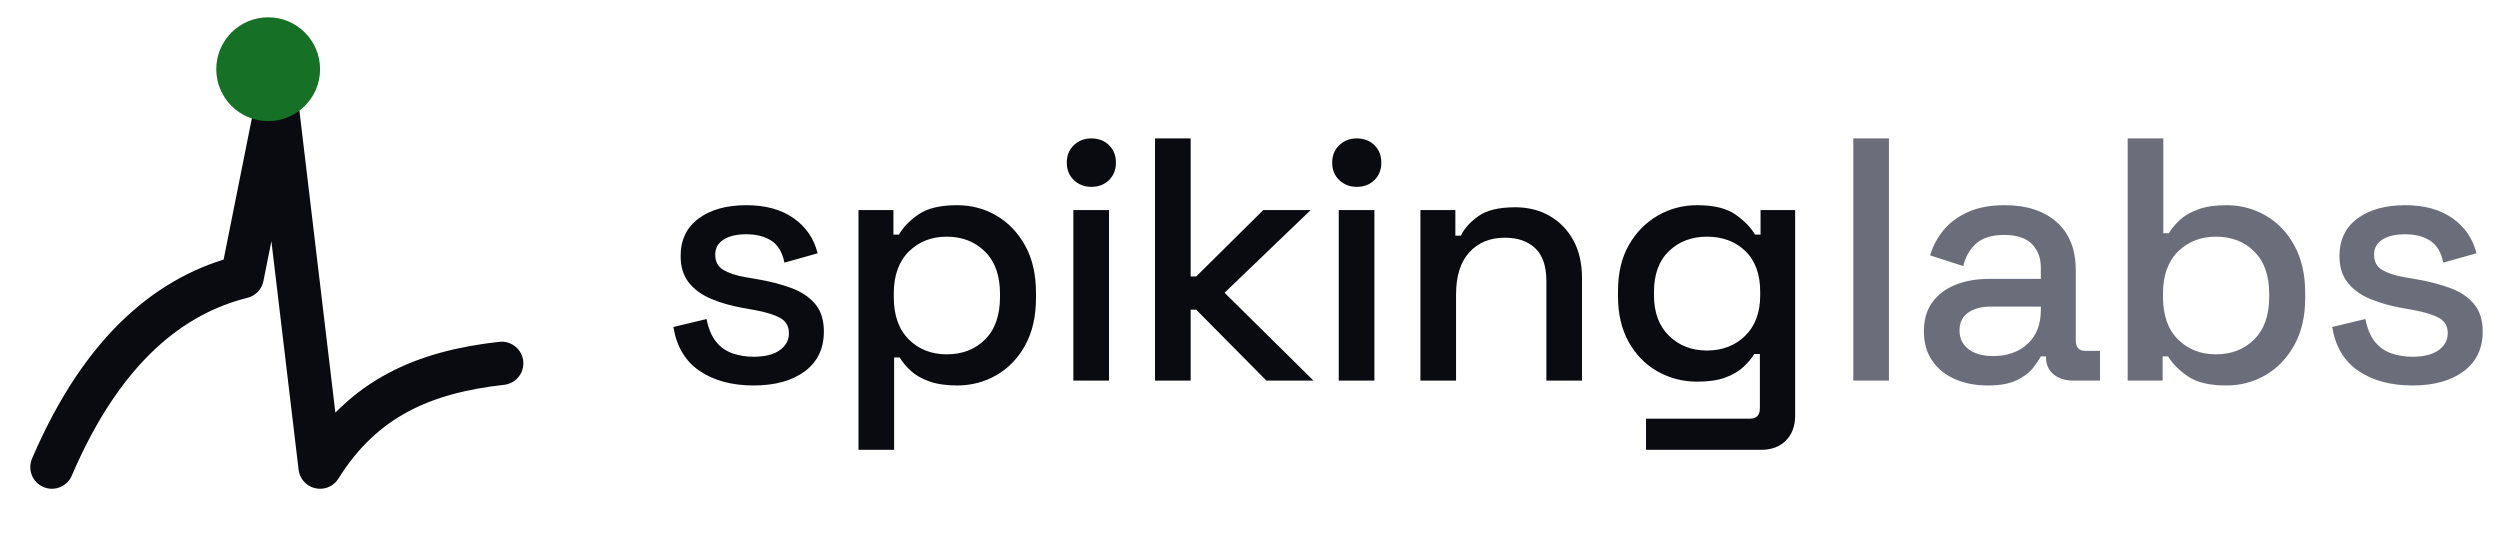
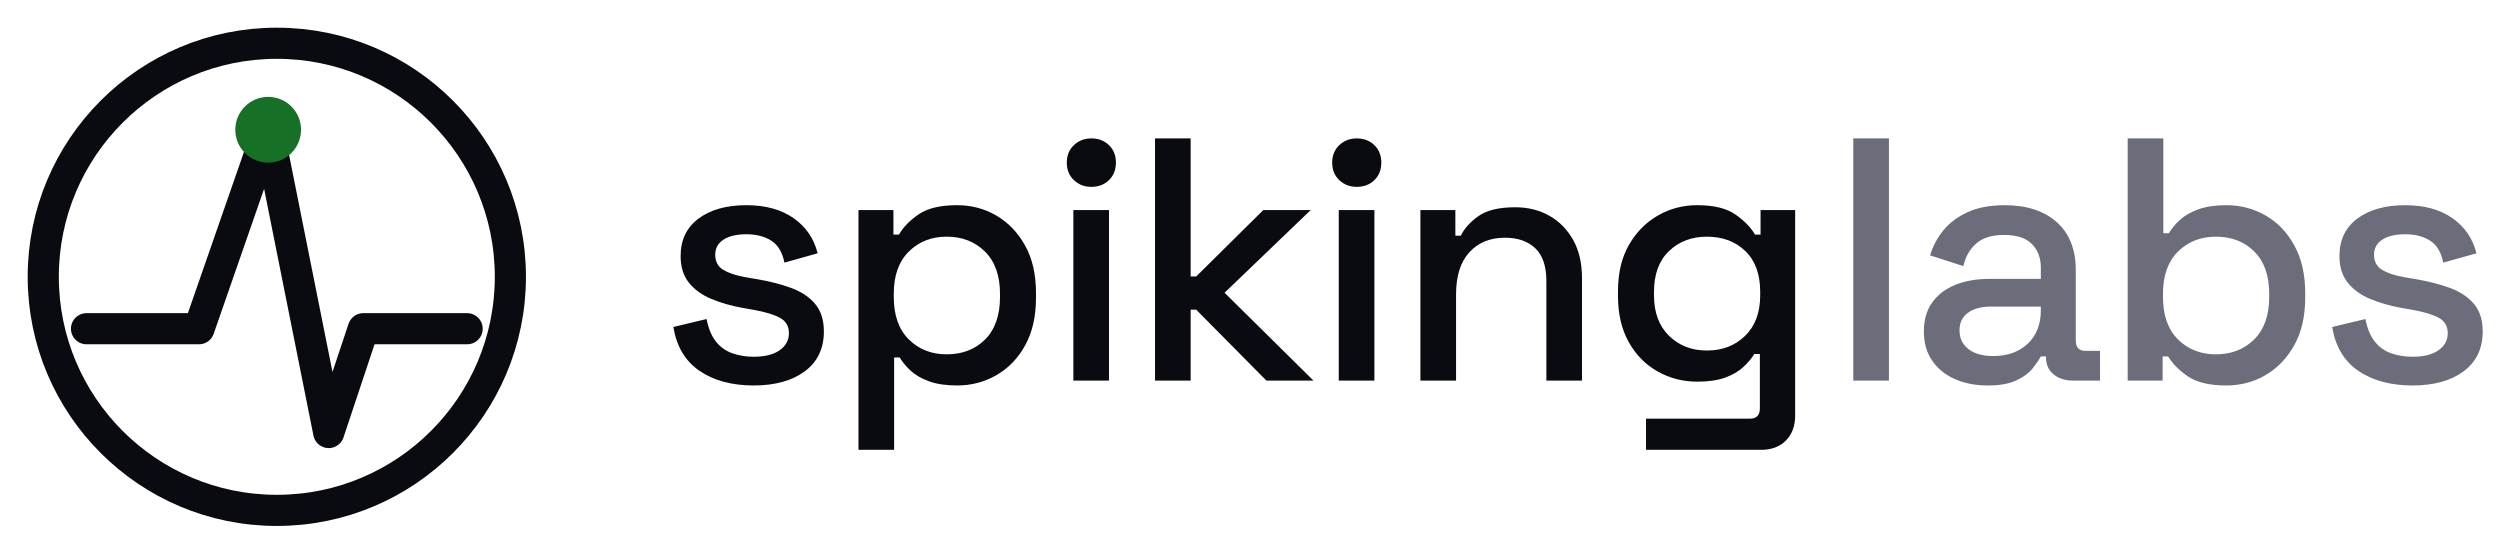
<svg xmlns="http://www.w3.org/2000/svg" viewBox="0 0 289 64" fill="none">
-   <path d="M6 54C12 40 20 34 28 32L32 12 37 54C42 46 49 43 58 42" fill="none" stroke="#0A0B10" stroke-width="5" stroke-linecap="round" stroke-linejoin="round" />
-   <circle cx="31" cy="8" r="6" fill="#167026" />
+   <circle cx="32" cy="32" r="27" fill="none" stroke="#0A0B10" stroke-width="3.6" />
+   <path d="M10 38H23L31 15L38 50L42 38H54" fill="none" stroke="#0A0B10" stroke-width="3.6" stroke-linecap="round" stroke-linejoin="round" />
+   <circle cx="31" cy="15" r="3.8" fill="#167026" />
  <path transform="translate(76,44)" d="M11.12 0.56Q7.36 0.56 4.88 -1.12Q2.4 -2.8 1.84 -6.2L5.68 -7.12Q6.0 -5.48 6.76 -4.52Q7.52 -3.56 8.66 -3.16Q9.8 -2.76 11.12 -2.76Q13.08 -2.76 14.14 -3.52Q15.2 -4.28 15.2 -5.48Q15.2 -6.68 14.2 -7.24Q13.2 -7.8 11.24 -8.16L9.88 -8.4Q7.88 -8.76 6.24 -9.44Q4.6 -10.12 3.64 -11.32Q2.68 -12.52 2.68 -14.4Q2.68 -17.2 4.76 -18.74Q6.84 -20.28 10.28 -20.28Q13.6 -20.28 15.74 -18.78Q17.88 -17.28 18.52 -14.72L14.68 -13.64Q14.32 -15.44 13.16 -16.18Q12.0 -16.92 10.28 -16.92Q8.6 -16.92 7.64 -16.3Q6.68 -15.68 6.68 -14.56Q6.68 -13.36 7.62 -12.8Q8.56 -12.24 10.16 -11.96L11.56 -11.72Q13.68 -11.36 15.44 -10.72Q17.2 -10.08 18.22 -8.88Q19.24 -7.68 19.24 -5.68Q19.24 -2.72 17.04 -1.08Q14.84 0.56 11.12 0.56ZM23.24 8.0V-19.72H27.28V-16.88H27.92Q28.68 -18.2 30.22 -19.24Q31.76 -20.28 34.64 -20.28Q37.12 -20.28 39.18 -19.08Q41.24 -17.88 42.5 -15.62Q43.76 -13.36 43.76 -10.16V-9.56Q43.76 -6.36 42.52 -4.1Q41.28 -1.84 39.2 -0.64Q37.12 0.56 34.64 0.56Q32.72 0.56 31.4 0.08Q30.08 -0.4 29.28 -1.14Q28.48 -1.88 28.0 -2.68H27.36V8.0ZM33.44 -3.04Q36.16 -3.04 37.88 -4.76Q39.6 -6.48 39.6 -9.68V-10.04Q39.6 -13.2 37.86 -14.92Q36.12 -16.64 33.44 -16.64Q30.8 -16.64 29.06 -14.92Q27.32 -13.2 27.32 -10.04V-9.68Q27.32 -6.48 29.06 -4.76Q30.8 -3.04 33.44 -3.04ZM48.08 0.0V-19.72H52.2V0.0ZM50.16 -22.4Q48.96 -22.4 48.14 -23.18Q47.32 -23.96 47.32 -25.2Q47.32 -26.44 48.14 -27.22Q48.96 -28.0 50.16 -28.0Q51.4 -28.0 52.2 -27.22Q53.0 -26.44 53.0 -25.2Q53.0 -23.96 52.2 -23.18Q51.4 -22.4 50.16 -22.4ZM57.52 0.0V-28.0H61.64V-12.04H62.28L70.04 -19.72H75.52L65.56 -10.16L75.84 0.0H70.4L62.28 -8.2H61.64V0.0ZM78.76 0.0V-19.72H82.88V0.0ZM80.84 -22.4Q79.64 -22.4 78.82 -23.18Q78.0 -23.96 78.0 -25.2Q78.0 -26.44 78.82 -27.22Q79.64 -28.0 80.84 -28.0Q82.08 -28.0 82.88 -27.22Q83.68 -26.44 83.68 -25.2Q83.68 -23.96 82.88 -23.18Q82.08 -22.4 80.84 -22.4ZM88.2 0.0V-19.72H92.24V-16.76H92.88Q93.44 -17.96 94.88 -19.0Q96.32 -20.04 99.16 -20.04Q101.4 -20.04 103.14 -19.04Q104.88 -18.04 105.88 -16.22Q106.88 -14.4 106.88 -11.84V0.0H102.76V-11.52Q102.76 -14.08 101.48 -15.3Q100.2 -16.52 97.96 -16.52Q95.4 -16.52 93.86 -14.84Q92.32 -13.16 92.32 -9.96V0.0ZM111.04 -9.76V-10.36Q111.04 -13.48 112.3 -15.68Q113.56 -17.88 115.64 -19.08Q117.72 -20.28 120.2 -20.28Q123.08 -20.28 124.62 -19.2Q126.16 -18.12 126.88 -16.88H127.52V-19.72H131.52V4.04Q131.52 5.84 130.46 6.92Q129.4 8.0 127.56 8.0H114.28V4.4H126.28Q127.44 4.4 127.44 3.2V-3.08H126.8Q126.36 -2.36 125.56 -1.6Q124.76 -0.84 123.46 -0.36Q122.16 0.12 120.2 0.12Q117.72 0.12 115.62 -1.06Q113.52 -2.24 112.28 -4.46Q111.04 -6.68 111.04 -9.76ZM121.32 -3.48Q124.0 -3.48 125.74 -5.18Q127.48 -6.88 127.48 -9.88V-10.24Q127.48 -13.32 125.76 -14.98Q124.04 -16.64 121.32 -16.64Q118.68 -16.64 116.94 -14.98Q115.2 -13.32 115.2 -10.24V-9.88Q115.2 -6.88 116.94 -5.18Q118.68 -3.48 121.32 -3.48Z" fill="#0A0B10" />
  <path transform="translate(211.2,44)" d="M3.04 0.0V-28.0H7.16V0.0ZM18.6 0.56Q16.48 0.56 14.82 -0.16Q13.16 -0.88 12.18 -2.28Q11.2 -3.68 11.2 -5.68Q11.2 -7.72 12.18 -9.06Q13.16 -10.4 14.86 -11.08Q16.56 -11.76 18.72 -11.76H24.72V-13.04Q24.72 -14.76 23.68 -15.8Q22.64 -16.84 20.48 -16.84Q18.36 -16.84 17.24 -15.84Q16.12 -14.84 15.76 -13.24L11.92 -14.48Q12.4 -16.08 13.46 -17.38Q14.52 -18.68 16.28 -19.48Q18.04 -20.28 20.52 -20.28Q24.36 -20.28 26.56 -18.32Q28.76 -16.36 28.76 -12.76V-4.64Q28.76 -3.44 29.88 -3.44H31.56V0.0H28.48Q27.08 0.0 26.2 -0.72Q25.32 -1.44 25.32 -2.68V-2.8H24.72Q24.4 -2.2 23.76 -1.4Q23.12 -0.6 21.88 -0.02Q20.64 0.56 18.6 0.56ZM19.2 -2.84Q21.68 -2.84 23.2 -4.26Q24.72 -5.68 24.72 -8.16V-8.56H18.96Q17.32 -8.56 16.32 -7.86Q15.32 -7.16 15.32 -5.8Q15.32 -4.44 16.36 -3.64Q17.4 -2.84 19.2 -2.84ZM46.16 0.56Q43.28 0.56 41.74 -0.48Q40.2 -1.52 39.44 -2.8H38.8V0.0H34.76V-28.0H38.88V-17.04H39.52Q40.0 -17.84 40.8 -18.58Q41.6 -19.32 42.92 -19.8Q44.24 -20.28 46.16 -20.28Q48.64 -20.28 50.72 -19.08Q52.8 -17.88 54.04 -15.6Q55.28 -13.32 55.28 -10.16V-9.56Q55.28 -6.36 54.02 -4.1Q52.76 -1.84 50.7 -0.64Q48.64 0.56 46.16 0.56ZM44.96 -3.04Q47.64 -3.04 49.38 -4.76Q51.12 -6.48 51.12 -9.68V-10.04Q51.12 -13.2 49.4 -14.92Q47.68 -16.64 44.96 -16.64Q42.32 -16.64 40.58 -14.92Q38.84 -13.2 38.84 -10.04V-9.68Q38.84 -6.48 40.58 -4.76Q42.32 -3.04 44.96 -3.04ZM67.68 0.56Q63.92 0.56 61.44 -1.12Q58.96 -2.8 58.4 -6.2L62.24 -7.12Q62.56 -5.48 63.32 -4.52Q64.08 -3.56 65.22 -3.16Q66.36 -2.76 67.68 -2.76Q69.64 -2.76 70.7 -3.52Q71.76 -4.28 71.76 -5.48Q71.76 -6.68 70.76 -7.24Q69.76 -7.8 67.8 -8.16L66.44 -8.4Q64.44 -8.76 62.8 -9.44Q61.16 -10.12 60.2 -11.32Q59.24 -12.52 59.24 -14.4Q59.24 -17.2 61.32 -18.74Q63.4 -20.28 66.84 -20.28Q70.16 -20.28 72.3 -18.78Q74.44 -17.28 75.08 -14.72L71.24 -13.64Q70.88 -15.44 69.72 -16.18Q68.56 -16.92 66.84 -16.92Q65.16 -16.92 64.2 -16.3Q63.24 -15.68 63.24 -14.56Q63.24 -13.36 64.18 -12.8Q65.12 -12.24 66.72 -11.96L68.12 -11.72Q70.24 -11.36 72.0 -10.72Q73.76 -10.08 74.78 -8.88Q75.8 -7.68 75.8 -5.68Q75.8 -2.72 73.6 -1.08Q71.4 0.56 67.68 0.56Z" fill="#6B6E7A" />
</svg>
